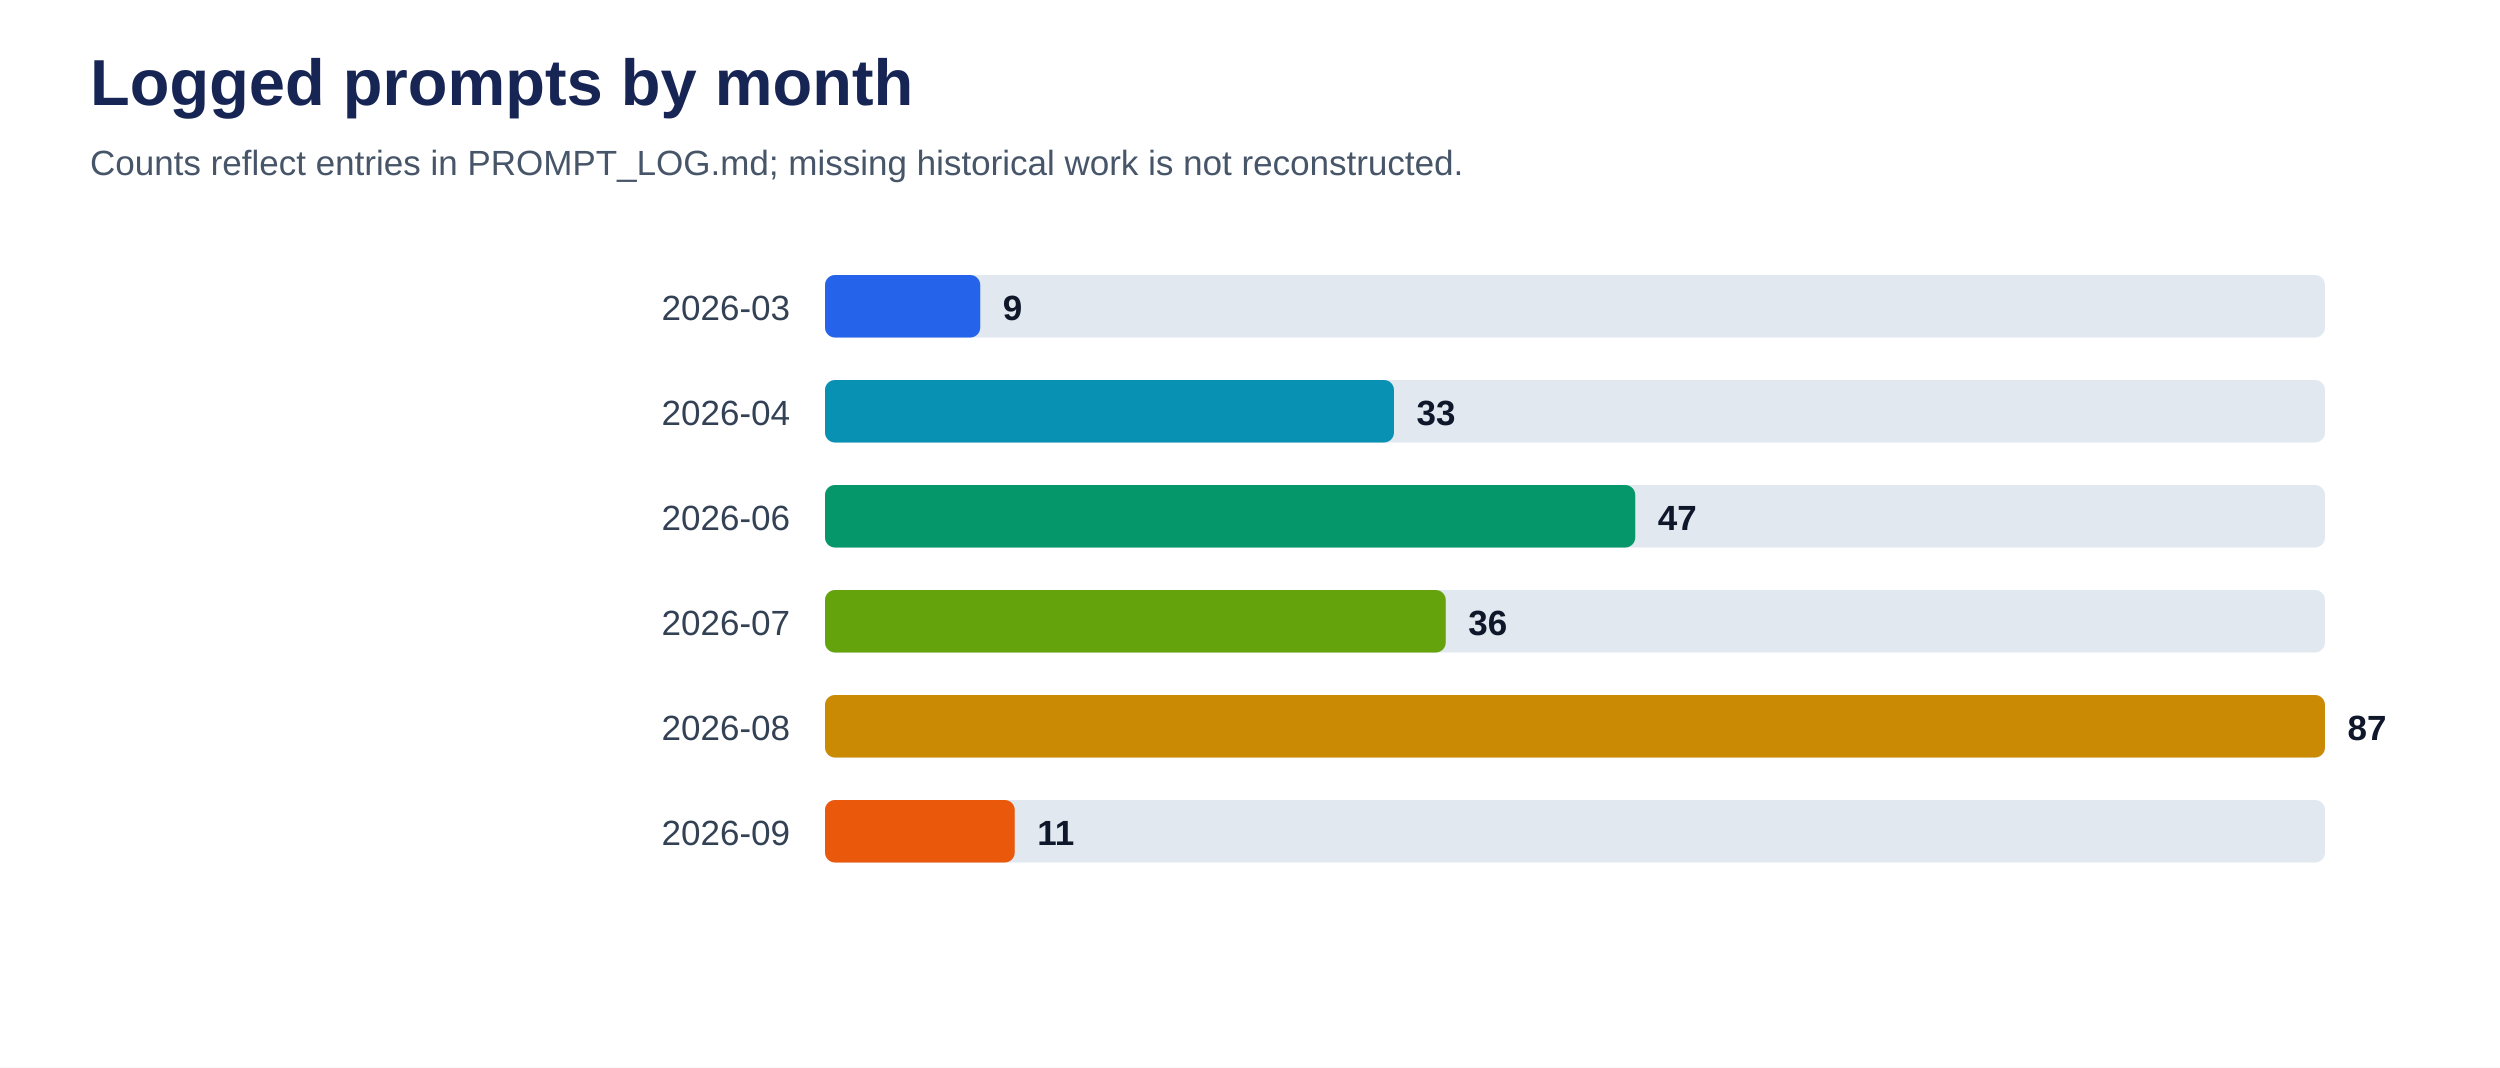
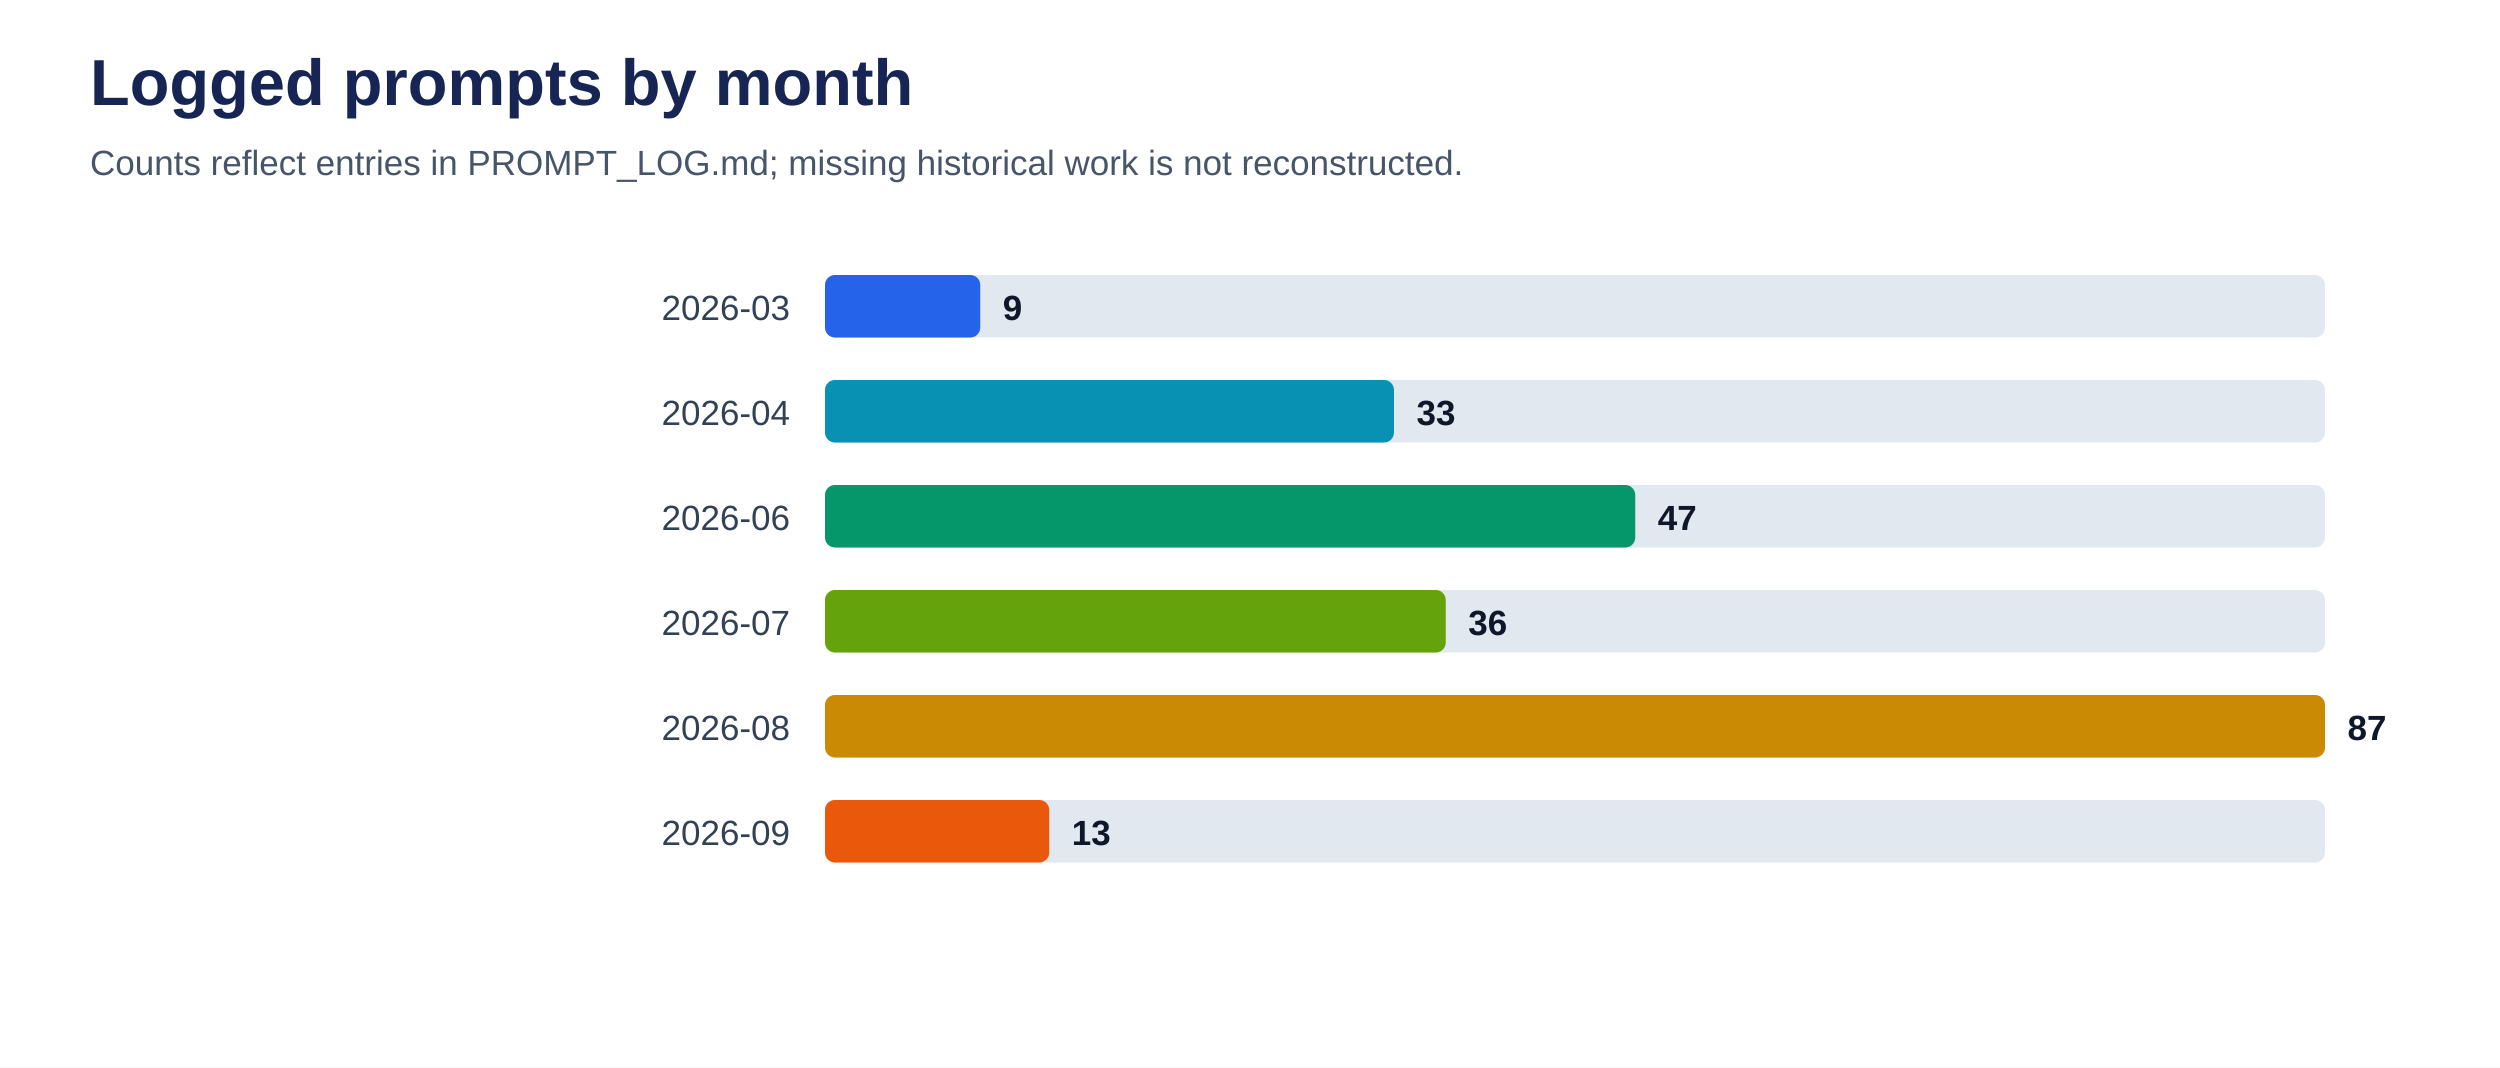
<svg xmlns="http://www.w3.org/2000/svg" viewBox="0 0 1000 427" role="img" aria-labelledby="title desc">
  <rect width="100%" height="100%" fill="#ffffff" />
  <text x="36" y="42" font-family="Arial, sans-serif" font-size="26" font-weight="700" fill="#172554">Logged prompts by month</text>
  <text x="36" y="70" font-family="Arial, sans-serif" font-size="14" fill="#475569">Counts reflect entries in PROMPT_LOG.md; missing historical work is not reconstructed.</text>
  <text x="316" y="128" text-anchor="end" font-family="Arial, sans-serif" font-size="14" fill="#334155">2026-03</text>
  <rect x="330" y="110" width="600" height="25" rx="4" fill="#e2e8f0" />
  <rect x="330" y="110" width="62.1" height="25" rx="4" fill="#2563eb" />
  <text x="401.1" y="128" font-family="Arial, sans-serif" font-size="14" font-weight="700" fill="#0f172a">9</text>
  <text x="316" y="170" text-anchor="end" font-family="Arial, sans-serif" font-size="14" fill="#334155">2026-04</text>
  <rect x="330" y="152" width="600" height="25" rx="4" fill="#e2e8f0" />
  <rect x="330" y="152" width="227.6" height="25" rx="4" fill="#0891b2" />
  <text x="566.6" y="170" font-family="Arial, sans-serif" font-size="14" font-weight="700" fill="#0f172a">33</text>
  <text x="316" y="212" text-anchor="end" font-family="Arial, sans-serif" font-size="14" fill="#334155">2026-06</text>
  <rect x="330" y="194" width="600" height="25" rx="4" fill="#e2e8f0" />
  <rect x="330" y="194" width="324.1" height="25" rx="4" fill="#059669" />
  <text x="663.1" y="212" font-family="Arial, sans-serif" font-size="14" font-weight="700" fill="#0f172a">47</text>
  <text x="316" y="254" text-anchor="end" font-family="Arial, sans-serif" font-size="14" fill="#334155">2026-07</text>
  <rect x="330" y="236" width="600" height="25" rx="4" fill="#e2e8f0" />
  <rect x="330" y="236" width="248.3" height="25" rx="4" fill="#65a30d" />
  <text x="587.3" y="254" font-family="Arial, sans-serif" font-size="14" font-weight="700" fill="#0f172a">36</text>
  <text x="316" y="296" text-anchor="end" font-family="Arial, sans-serif" font-size="14" fill="#334155">2026-08</text>
  <rect x="330" y="278" width="600" height="25" rx="4" fill="#e2e8f0" />
  <rect x="330" y="278" width="600.0" height="25" rx="4" fill="#ca8a04" />
  <text x="939.0" y="296" font-family="Arial, sans-serif" font-size="14" font-weight="700" fill="#0f172a">87</text>
  <text x="316" y="338" text-anchor="end" font-family="Arial, sans-serif" font-size="14" fill="#334155">2026-09</text>
  <rect x="330" y="320" width="600" height="25" rx="4" fill="#e2e8f0" />
-   <rect x="330" y="320" width="75.9" height="25" rx="4" fill="#ea580c" />
-   <text x="414.9" y="338" font-family="Arial, sans-serif" font-size="14" font-weight="700" fill="#0f172a">11</text>
+   <rect x="330" y="320" width="89.7" height="25" rx="4" fill="#ea580c" />
+   <text x="428.7" y="338" font-family="Arial, sans-serif" font-size="14" font-weight="700" fill="#0f172a">13</text>
</svg>
